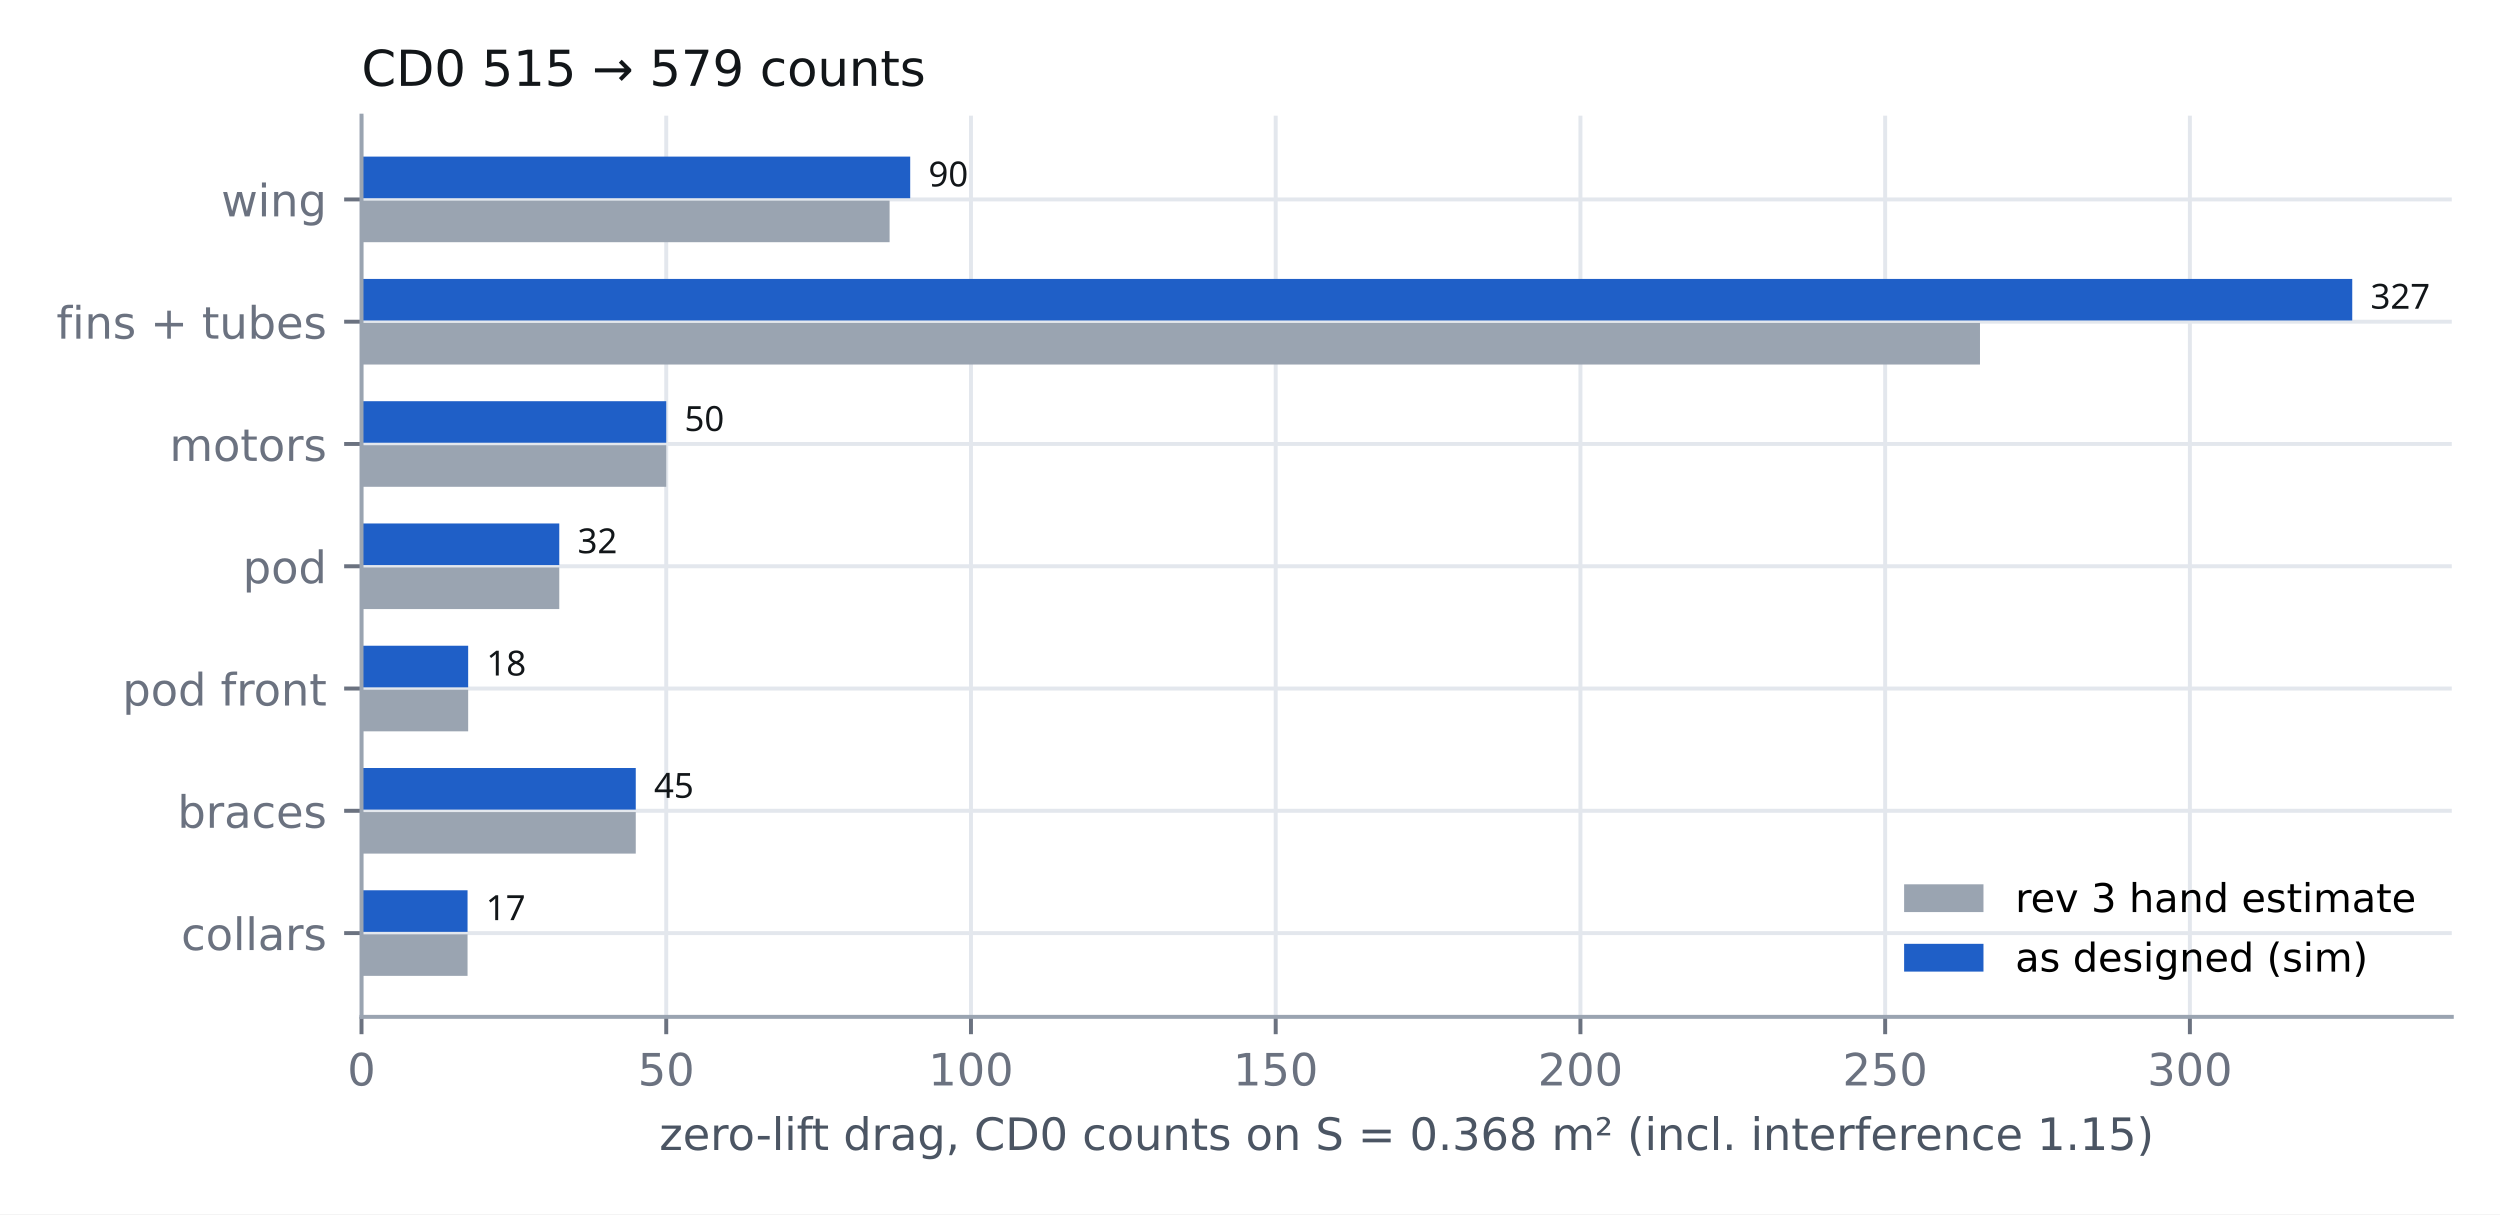
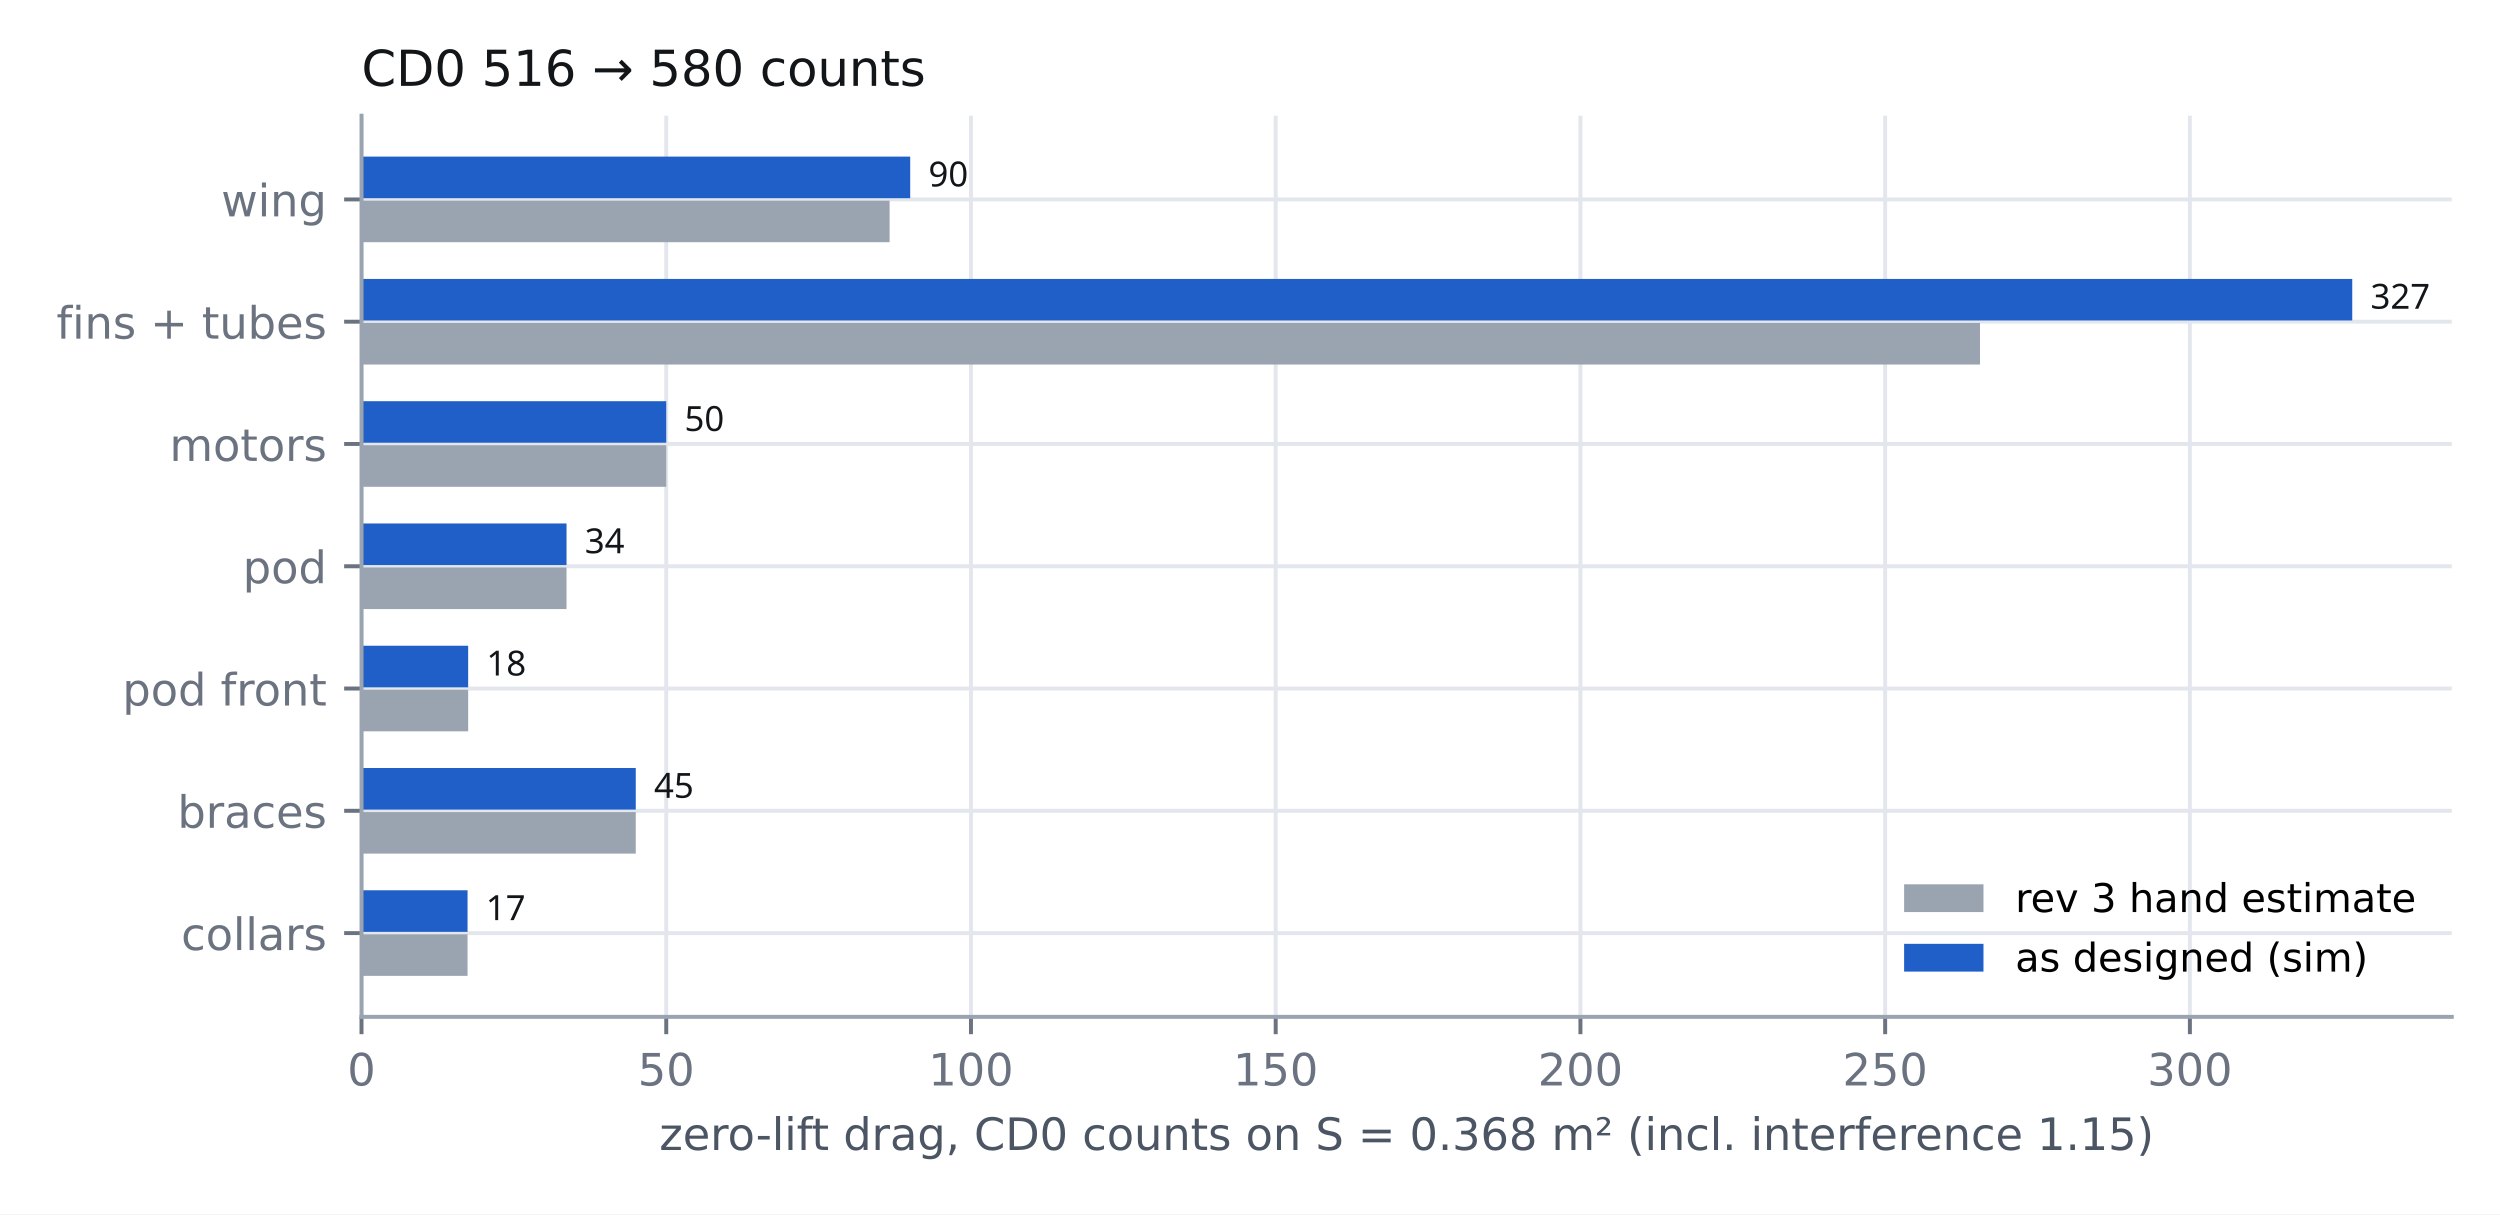
<svg xmlns="http://www.w3.org/2000/svg" xmlns:xlink="http://www.w3.org/1999/xlink" width="504pt" height="244.8pt" viewBox="0 0 504 244.8" version="1.1">
  <defs>
    <style type="text/css">*{stroke-linejoin: round; stroke-linecap: butt}</style>
  </defs>
  <g id="figure_1">
    <g id="patch_1">
      <path d="M 0 244.8  L 504 244.8  L 504 0  L 0 0  z " style="fill: #ffffff" />
    </g>
    <g id="axes_1">
      <g id="patch_2">
        <path d="M 72.88 204.998  L 494.28 204.998  L 494.28 23.318  L 72.88 23.318  z " style="fill: #ffffff" />
      </g>
      <g id="matplotlib.axis_1">
        <g id="xtick_1">
          <g id="line2d_1">
-             <path d="M 72.88 204.998  L 72.88 23.318  " clip-path="url(#p7ad6decfd2)" style="fill: none; stroke: #e3e7ed; stroke-width: 0.8; stroke-linecap: square" />
+             <path d="M 72.88 204.998  L 72.88 23.318  " clip-path="url(#p54dfc5d6c2)" style="fill: none; stroke: #e3e7ed; stroke-width: 0.8; stroke-linecap: square" />
          </g>
          <g id="line2d_2">
            <defs>
-               <path id="m156d29a96c" d="M 0 0  L 0 3.5  " style="stroke: #6b7280; stroke-width: 0.8" />
+               <path id="m8d34197af7" d="M 0 0  L 0 3.5  " style="stroke: #6b7280; stroke-width: 0.8" />
            </defs>
            <g>
-               <use xlink:href="#m156d29a96c" x="72.88" y="204.998" style="fill: #6b7280; stroke: #6b7280; stroke-width: 0.8" />
+               <use xlink:href="#m8d34197af7" x="72.88" y="204.998" style="fill: #6b7280; stroke: #6b7280; stroke-width: 0.8" />
            </g>
          </g>
          <g id="text_1">
            <text style="font-size: 9px; font-family: 'IBM Plex Sans', 'DejaVu Sans'; text-anchor: middle; fill: #6b7280" x="72.88" y="218.836" transform="rotate(-0 72.88 218.8358)">0</text>
          </g>
        </g>
        <g id="xtick_2">
          <g id="line2d_3">
-             <path d="M 134.314 204.998  L 134.314 23.318  " clip-path="url(#p7ad6decfd2)" style="fill: none; stroke: #e3e7ed; stroke-width: 0.8; stroke-linecap: square" />
+             <path d="M 134.314 204.998  L 134.314 23.318  " clip-path="url(#p54dfc5d6c2)" style="fill: none; stroke: #e3e7ed; stroke-width: 0.8; stroke-linecap: square" />
          </g>
          <g id="line2d_4">
            <g>
-               <use xlink:href="#m156d29a96c" x="134.314" y="204.998" style="fill: #6b7280; stroke: #6b7280; stroke-width: 0.8" />
+               <use xlink:href="#m8d34197af7" x="134.314" y="204.998" style="fill: #6b7280; stroke: #6b7280; stroke-width: 0.8" />
            </g>
          </g>
          <g id="text_2">
            <text style="font-size: 9px; font-family: 'IBM Plex Sans', 'DejaVu Sans'; text-anchor: middle; fill: #6b7280" x="134.314" y="218.836" transform="rotate(-0 134.3136 218.8358)">50</text>
          </g>
        </g>
        <g id="xtick_3">
          <g id="line2d_5">
-             <path d="M 195.747 204.998  L 195.747 23.318  " clip-path="url(#p7ad6decfd2)" style="fill: none; stroke: #e3e7ed; stroke-width: 0.8; stroke-linecap: square" />
+             <path d="M 195.747 204.998  L 195.747 23.318  " clip-path="url(#p54dfc5d6c2)" style="fill: none; stroke: #e3e7ed; stroke-width: 0.8; stroke-linecap: square" />
          </g>
          <g id="line2d_6">
            <g>
-               <use xlink:href="#m156d29a96c" x="195.747" y="204.998" style="fill: #6b7280; stroke: #6b7280; stroke-width: 0.8" />
+               <use xlink:href="#m8d34197af7" x="195.747" y="204.998" style="fill: #6b7280; stroke: #6b7280; stroke-width: 0.8" />
            </g>
          </g>
          <g id="text_3">
            <text style="font-size: 9px; font-family: 'IBM Plex Sans', 'DejaVu Sans'; text-anchor: middle; fill: #6b7280" x="195.747" y="218.836" transform="rotate(-0 195.7472 218.8358)">100</text>
          </g>
        </g>
        <g id="xtick_4">
          <g id="line2d_7">
-             <path d="M 257.181 204.998  L 257.181 23.318  " clip-path="url(#p7ad6decfd2)" style="fill: none; stroke: #e3e7ed; stroke-width: 0.8; stroke-linecap: square" />
+             <path d="M 257.181 204.998  L 257.181 23.318  " clip-path="url(#p54dfc5d6c2)" style="fill: none; stroke: #e3e7ed; stroke-width: 0.8; stroke-linecap: square" />
          </g>
          <g id="line2d_8">
            <g>
-               <use xlink:href="#m156d29a96c" x="257.181" y="204.998" style="fill: #6b7280; stroke: #6b7280; stroke-width: 0.8" />
+               <use xlink:href="#m8d34197af7" x="257.181" y="204.998" style="fill: #6b7280; stroke: #6b7280; stroke-width: 0.8" />
            </g>
          </g>
          <g id="text_4">
            <text style="font-size: 9px; font-family: 'IBM Plex Sans', 'DejaVu Sans'; text-anchor: middle; fill: #6b7280" x="257.181" y="218.836" transform="rotate(-0 257.1808 218.8358)">150</text>
          </g>
        </g>
        <g id="xtick_5">
          <g id="line2d_9">
-             <path d="M 318.614 204.998  L 318.614 23.318  " clip-path="url(#p7ad6decfd2)" style="fill: none; stroke: #e3e7ed; stroke-width: 0.8; stroke-linecap: square" />
+             <path d="M 318.614 204.998  L 318.614 23.318  " clip-path="url(#p54dfc5d6c2)" style="fill: none; stroke: #e3e7ed; stroke-width: 0.8; stroke-linecap: square" />
          </g>
          <g id="line2d_10">
            <g>
-               <use xlink:href="#m156d29a96c" x="318.614" y="204.998" style="fill: #6b7280; stroke: #6b7280; stroke-width: 0.8" />
+               <use xlink:href="#m8d34197af7" x="318.614" y="204.998" style="fill: #6b7280; stroke: #6b7280; stroke-width: 0.8" />
            </g>
          </g>
          <g id="text_5">
            <text style="font-size: 9px; font-family: 'IBM Plex Sans', 'DejaVu Sans'; text-anchor: middle; fill: #6b7280" x="318.614" y="218.836" transform="rotate(-0 318.6143 218.8358)">200</text>
          </g>
        </g>
        <g id="xtick_6">
          <g id="line2d_11">
-             <path d="M 380.048 204.998  L 380.048 23.318  " clip-path="url(#p7ad6decfd2)" style="fill: none; stroke: #e3e7ed; stroke-width: 0.8; stroke-linecap: square" />
+             <path d="M 380.048 204.998  L 380.048 23.318  " clip-path="url(#p54dfc5d6c2)" style="fill: none; stroke: #e3e7ed; stroke-width: 0.8; stroke-linecap: square" />
          </g>
          <g id="line2d_12">
            <g>
-               <use xlink:href="#m156d29a96c" x="380.048" y="204.998" style="fill: #6b7280; stroke: #6b7280; stroke-width: 0.8" />
+               <use xlink:href="#m8d34197af7" x="380.048" y="204.998" style="fill: #6b7280; stroke: #6b7280; stroke-width: 0.8" />
            </g>
          </g>
          <g id="text_6">
            <text style="font-size: 9px; font-family: 'IBM Plex Sans', 'DejaVu Sans'; text-anchor: middle; fill: #6b7280" x="380.048" y="218.836" transform="rotate(-0 380.0479 218.8358)">250</text>
          </g>
        </g>
        <g id="xtick_7">
          <g id="line2d_13">
-             <path d="M 441.482 204.998  L 441.482 23.318  " clip-path="url(#p7ad6decfd2)" style="fill: none; stroke: #e3e7ed; stroke-width: 0.8; stroke-linecap: square" />
+             <path d="M 441.482 204.998  L 441.482 23.318  " clip-path="url(#p54dfc5d6c2)" style="fill: none; stroke: #e3e7ed; stroke-width: 0.8; stroke-linecap: square" />
          </g>
          <g id="line2d_14">
            <g>
-               <use xlink:href="#m156d29a96c" x="441.482" y="204.998" style="fill: #6b7280; stroke: #6b7280; stroke-width: 0.8" />
+               <use xlink:href="#m8d34197af7" x="441.482" y="204.998" style="fill: #6b7280; stroke: #6b7280; stroke-width: 0.8" />
            </g>
          </g>
          <g id="text_7">
            <text style="font-size: 9px; font-family: 'IBM Plex Sans', 'DejaVu Sans'; text-anchor: middle; fill: #6b7280" x="441.482" y="218.836" transform="rotate(-0 441.4815 218.8358)">300</text>
          </g>
        </g>
        <g id="text_8">
          <text style="font-size: 9px; font-family: 'IBM Plex Sans', 'DejaVu Sans'; text-anchor: middle; fill: #4b5563" x="283.58" y="231.836" transform="rotate(-0 283.58 231.8365)">zero-lift drag, CD0 counts on S = 0.368 m² (incl. interference 1.15)</text>
        </g>
      </g>
      <g id="matplotlib.axis_2">
        <g id="ytick_1">
          <g id="line2d_15">
-             <path d="M 72.88 40.204  L 494.28 40.204  " clip-path="url(#p7ad6decfd2)" style="fill: none; stroke: #e3e7ed; stroke-width: 0.8; stroke-linecap: square" />
+             <path d="M 72.88 40.204  L 494.28 40.204  " clip-path="url(#p54dfc5d6c2)" style="fill: none; stroke: #e3e7ed; stroke-width: 0.8; stroke-linecap: square" />
          </g>
          <g id="line2d_16">
            <defs>
-               <path id="mec8fdd06e6" d="M 0 0  L -3.5 0  " style="stroke: #6b7280; stroke-width: 0.8" />
+               <path id="m2d05814ccf" d="M 0 0  L -3.5 0  " style="stroke: #6b7280; stroke-width: 0.8" />
            </defs>
            <g>
-               <use xlink:href="#mec8fdd06e6" x="72.88" y="40.204" style="fill: #6b7280; stroke: #6b7280; stroke-width: 0.8" />
+               <use xlink:href="#m2d05814ccf" x="72.88" y="40.204" style="fill: #6b7280; stroke: #6b7280; stroke-width: 0.8" />
            </g>
          </g>
          <g id="text_9">
            <text style="font-size: 9px; font-family: 'IBM Plex Sans', 'DejaVu Sans'; text-anchor: end; fill: #6b7280" x="65.88" y="43.623" transform="rotate(-0 65.88 43.62311)">wing</text>
          </g>
        </g>
        <g id="ytick_2">
          <g id="line2d_17">
-             <path d="M 72.88 64.855  L 494.28 64.855  " clip-path="url(#p7ad6decfd2)" style="fill: none; stroke: #e3e7ed; stroke-width: 0.8; stroke-linecap: square" />
+             <path d="M 72.88 64.855  L 494.28 64.855  " clip-path="url(#p54dfc5d6c2)" style="fill: none; stroke: #e3e7ed; stroke-width: 0.8; stroke-linecap: square" />
          </g>
          <g id="line2d_18">
            <g>
-               <use xlink:href="#mec8fdd06e6" x="72.88" y="64.855" style="fill: #6b7280; stroke: #6b7280; stroke-width: 0.8" />
+               <use xlink:href="#m2d05814ccf" x="72.88" y="64.855" style="fill: #6b7280; stroke: #6b7280; stroke-width: 0.8" />
            </g>
          </g>
          <g id="text_10">
            <text style="font-size: 9px; font-family: 'IBM Plex Sans', 'DejaVu Sans'; text-anchor: end; fill: #6b7280" x="65.88" y="68.274" transform="rotate(-0 65.88 68.27443)">fins + tubes</text>
          </g>
        </g>
        <g id="ytick_3">
          <g id="line2d_19">
-             <path d="M 72.88 89.506  L 494.28 89.506  " clip-path="url(#p7ad6decfd2)" style="fill: none; stroke: #e3e7ed; stroke-width: 0.8; stroke-linecap: square" />
+             <path d="M 72.88 89.506  L 494.28 89.506  " clip-path="url(#p54dfc5d6c2)" style="fill: none; stroke: #e3e7ed; stroke-width: 0.8; stroke-linecap: square" />
          </g>
          <g id="line2d_20">
            <g>
-               <use xlink:href="#mec8fdd06e6" x="72.88" y="89.506" style="fill: #6b7280; stroke: #6b7280; stroke-width: 0.8" />
+               <use xlink:href="#m2d05814ccf" x="72.88" y="89.506" style="fill: #6b7280; stroke: #6b7280; stroke-width: 0.8" />
            </g>
          </g>
          <g id="text_11">
            <text style="font-size: 9px; font-family: 'IBM Plex Sans', 'DejaVu Sans'; text-anchor: end; fill: #6b7280" x="65.88" y="92.925" transform="rotate(-0 65.88 92.9254)">motors</text>
          </g>
        </g>
        <g id="ytick_4">
          <g id="line2d_21">
-             <path d="M 72.88 114.158  L 494.28 114.158  " clip-path="url(#p7ad6decfd2)" style="fill: none; stroke: #e3e7ed; stroke-width: 0.8; stroke-linecap: square" />
+             <path d="M 72.88 114.158  L 494.28 114.158  " clip-path="url(#p54dfc5d6c2)" style="fill: none; stroke: #e3e7ed; stroke-width: 0.8; stroke-linecap: square" />
          </g>
          <g id="line2d_22">
            <g>
-               <use xlink:href="#mec8fdd06e6" x="72.88" y="114.158" style="fill: #6b7280; stroke: #6b7280; stroke-width: 0.8" />
+               <use xlink:href="#m2d05814ccf" x="72.88" y="114.158" style="fill: #6b7280; stroke: #6b7280; stroke-width: 0.8" />
            </g>
          </g>
          <g id="text_12">
            <text style="font-size: 9px; font-family: 'IBM Plex Sans', 'DejaVu Sans'; text-anchor: end; fill: #6b7280" x="65.88" y="117.577" transform="rotate(-0 65.88 117.5771)">pod</text>
          </g>
        </g>
        <g id="ytick_5">
          <g id="line2d_23">
-             <path d="M 72.88 138.809  L 494.28 138.809  " clip-path="url(#p7ad6decfd2)" style="fill: none; stroke: #e3e7ed; stroke-width: 0.8; stroke-linecap: square" />
+             <path d="M 72.88 138.809  L 494.28 138.809  " clip-path="url(#p54dfc5d6c2)" style="fill: none; stroke: #e3e7ed; stroke-width: 0.8; stroke-linecap: square" />
          </g>
          <g id="line2d_24">
            <g>
-               <use xlink:href="#mec8fdd06e6" x="72.88" y="138.809" style="fill: #6b7280; stroke: #6b7280; stroke-width: 0.8" />
+               <use xlink:href="#m2d05814ccf" x="72.88" y="138.809" style="fill: #6b7280; stroke: #6b7280; stroke-width: 0.8" />
            </g>
          </g>
          <g id="text_13">
            <text style="font-size: 9px; font-family: 'IBM Plex Sans', 'DejaVu Sans'; text-anchor: end; fill: #6b7280" x="65.88" y="142.228" transform="rotate(-0 65.88 142.2284)">pod front</text>
          </g>
        </g>
        <g id="ytick_6">
          <g id="line2d_25">
-             <path d="M 72.88 163.46  L 494.28 163.46  " clip-path="url(#p7ad6decfd2)" style="fill: none; stroke: #e3e7ed; stroke-width: 0.8; stroke-linecap: square" />
+             <path d="M 72.88 163.46  L 494.28 163.46  " clip-path="url(#p54dfc5d6c2)" style="fill: none; stroke: #e3e7ed; stroke-width: 0.8; stroke-linecap: square" />
          </g>
          <g id="line2d_26">
            <g>
-               <use xlink:href="#mec8fdd06e6" x="72.88" y="163.46" style="fill: #6b7280; stroke: #6b7280; stroke-width: 0.8" />
+               <use xlink:href="#m2d05814ccf" x="72.88" y="163.46" style="fill: #6b7280; stroke: #6b7280; stroke-width: 0.8" />
            </g>
          </g>
          <g id="text_14">
            <text style="font-size: 9px; font-family: 'IBM Plex Sans', 'DejaVu Sans'; text-anchor: end; fill: #6b7280" x="65.88" y="166.88" transform="rotate(-0 65.88 166.8797)">braces</text>
          </g>
        </g>
        <g id="ytick_7">
          <g id="line2d_27">
-             <path d="M 72.88 188.112  L 494.28 188.112  " clip-path="url(#p7ad6decfd2)" style="fill: none; stroke: #e3e7ed; stroke-width: 0.8; stroke-linecap: square" />
+             <path d="M 72.88 188.112  L 494.28 188.112  " clip-path="url(#p54dfc5d6c2)" style="fill: none; stroke: #e3e7ed; stroke-width: 0.8; stroke-linecap: square" />
          </g>
          <g id="line2d_28">
            <g>
-               <use xlink:href="#mec8fdd06e6" x="72.88" y="188.112" style="fill: #6b7280; stroke: #6b7280; stroke-width: 0.8" />
+               <use xlink:href="#m2d05814ccf" x="72.88" y="188.112" style="fill: #6b7280; stroke: #6b7280; stroke-width: 0.8" />
            </g>
          </g>
          <g id="text_15">
            <text style="font-size: 9px; font-family: 'IBM Plex Sans', 'DejaVu Sans'; text-anchor: end; fill: #6b7280" x="65.88" y="191.531" transform="rotate(-0 65.88 191.531)">collars</text>
          </g>
        </g>
      </g>
      <g id="patch_3">
-         <path d="M 72.88 40.45  L 179.344 40.45  L 179.344 48.832  L 72.88 48.832  z " clip-path="url(#p7ad6decfd2)" style="fill: #9aa4b1" />
+         <path d="M 72.88 40.45  L 179.344 40.45  L 179.344 48.832  L 72.88 48.832  z " clip-path="url(#p54dfc5d6c2)" style="fill: #9aa4b1" />
      </g>
      <g id="patch_4">
-         <path d="M 72.88 65.102  L 399.166 65.102  L 399.166 73.483  L 72.88 73.483  z " clip-path="url(#p7ad6decfd2)" style="fill: #9aa4b1" />
+         <path d="M 72.88 65.102  L 399.166 65.102  L 399.166 73.483  L 72.88 73.483  z " clip-path="url(#p54dfc5d6c2)" style="fill: #9aa4b1" />
      </g>
      <g id="patch_5">
-         <path d="M 72.88 89.753  L 134.314 89.753  L 134.314 98.134  L 72.88 98.134  z " clip-path="url(#p7ad6decfd2)" style="fill: #9aa4b1" />
+         <path d="M 72.88 89.753  L 134.314 89.753  L 134.314 98.134  L 72.88 98.134  z " clip-path="url(#p54dfc5d6c2)" style="fill: #9aa4b1" />
      </g>
      <g id="patch_6">
-         <path d="M 72.88 114.404  L 112.75 114.404  L 112.75 122.786  L 72.88 122.786  z " clip-path="url(#p7ad6decfd2)" style="fill: #9aa4b1" />
+         <path d="M 72.88 114.404  L 114.213 114.404  L 114.213 122.786  L 72.88 122.786  z " clip-path="url(#p54dfc5d6c2)" style="fill: #9aa4b1" />
      </g>
      <g id="patch_7">
-         <path d="M 72.88 139.056  L 94.382 139.056  L 94.382 147.437  L 72.88 147.437  z " clip-path="url(#p7ad6decfd2)" style="fill: #9aa4b1" />
+         <path d="M 72.88 139.056  L 94.382 139.056  L 94.382 147.437  L 72.88 147.437  z " clip-path="url(#p54dfc5d6c2)" style="fill: #9aa4b1" />
      </g>
      <g id="patch_8">
-         <path d="M 72.88 163.707  L 128.17 163.707  L 128.17 172.088  L 72.88 172.088  z " clip-path="url(#p7ad6decfd2)" style="fill: #9aa4b1" />
+         <path d="M 72.88 163.707  L 128.17 163.707  L 128.17 172.088  L 72.88 172.088  z " clip-path="url(#p54dfc5d6c2)" style="fill: #9aa4b1" />
      </g>
      <g id="patch_9">
-         <path d="M 72.88 188.358  L 94.259 188.358  L 94.259 196.74  L 72.88 196.74  z " clip-path="url(#p7ad6decfd2)" style="fill: #9aa4b1" />
+         <path d="M 72.88 188.358  L 94.259 188.358  L 94.259 196.74  L 72.88 196.74  z " clip-path="url(#p54dfc5d6c2)" style="fill: #9aa4b1" />
      </g>
      <g id="patch_10">
-         <path d="M 72.88 31.576  L 183.497 31.576  L 183.497 39.957  L 72.88 39.957  z " clip-path="url(#p7ad6decfd2)" style="fill: #1f5fc7" />
+         <path d="M 72.88 31.576  L 183.497 31.576  L 183.497 39.957  L 72.88 39.957  z " clip-path="url(#p54dfc5d6c2)" style="fill: #1f5fc7" />
      </g>
      <g id="patch_11">
-         <path d="M 72.88 56.227  L 474.213 56.227  L 474.213 64.609  L 72.88 64.609  z " clip-path="url(#p7ad6decfd2)" style="fill: #1f5fc7" />
+         <path d="M 72.88 56.227  L 474.213 56.227  L 474.213 64.609  L 72.88 64.609  z " clip-path="url(#p54dfc5d6c2)" style="fill: #1f5fc7" />
      </g>
      <g id="patch_12">
-         <path d="M 72.88 80.878  L 134.314 80.878  L 134.314 89.26  L 72.88 89.26  z " clip-path="url(#p7ad6decfd2)" style="fill: #1f5fc7" />
+         <path d="M 72.88 80.878  L 134.314 80.878  L 134.314 89.26  L 72.88 89.26  z " clip-path="url(#p54dfc5d6c2)" style="fill: #1f5fc7" />
      </g>
      <g id="patch_13">
-         <path d="M 72.88 105.53  L 112.75 105.53  L 112.75 113.911  L 72.88 113.911  z " clip-path="url(#p7ad6decfd2)" style="fill: #1f5fc7" />
+         <path d="M 72.88 105.53  L 114.213 105.53  L 114.213 113.911  L 72.88 113.911  z " clip-path="url(#p54dfc5d6c2)" style="fill: #1f5fc7" />
      </g>
      <g id="patch_14">
-         <path d="M 72.88 130.181  L 94.382 130.181  L 94.382 138.563  L 72.88 138.563  z " clip-path="url(#p7ad6decfd2)" style="fill: #1f5fc7" />
+         <path d="M 72.88 130.181  L 94.382 130.181  L 94.382 138.563  L 72.88 138.563  z " clip-path="url(#p54dfc5d6c2)" style="fill: #1f5fc7" />
      </g>
      <g id="patch_15">
-         <path d="M 72.88 154.832  L 128.17 154.832  L 128.17 163.214  L 72.88 163.214  z " clip-path="url(#p7ad6decfd2)" style="fill: #1f5fc7" />
+         <path d="M 72.88 154.832  L 128.17 154.832  L 128.17 163.214  L 72.88 163.214  z " clip-path="url(#p54dfc5d6c2)" style="fill: #1f5fc7" />
      </g>
      <g id="patch_16">
-         <path d="M 72.88 179.484  L 94.259 179.484  L 94.259 187.865  L 72.88 187.865  z " clip-path="url(#p7ad6decfd2)" style="fill: #1f5fc7" />
+         <path d="M 72.88 179.484  L 94.259 179.484  L 94.259 187.865  L 72.88 187.865  z " clip-path="url(#p54dfc5d6c2)" style="fill: #1f5fc7" />
      </g>
      <g id="patch_17">
        <path d="M 72.88 204.998  L 72.88 23.318  " style="fill: none; stroke: #9aa4b1; stroke-width: 0.8; stroke-linejoin: miter; stroke-linecap: square" />
      </g>
      <g id="patch_18">
        <path d="M 72.88 204.998  L 494.28 204.998  " style="fill: none; stroke: #9aa4b1; stroke-width: 0.8; stroke-linejoin: miter; stroke-linecap: square" />
      </g>
      <g id="text_16">
        <text style="font-size: 7px; font-family: 'IBM Plex Mono'; text-anchor: start; fill: #121619" x="187.183" y="37.585" transform="rotate(-0 187.1833 37.58493)">90</text>
      </g>
      <g id="text_17">
        <text style="font-size: 7px; font-family: 'IBM Plex Mono'; text-anchor: start; fill: #121619" x="477.899" y="62.236" transform="rotate(-0 477.8993 62.23625)">327</text>
      </g>
      <g id="text_18">
        <text style="font-size: 7px; font-family: 'IBM Plex Mono'; text-anchor: start; fill: #121619" x="138" y="86.888" transform="rotate(-0 137.9996 86.88757)">50</text>
      </g>
      <g id="text_19">
-         <text style="font-size: 7px; font-family: 'IBM Plex Mono'; text-anchor: start; fill: #121619" x="116.436" y="111.539" transform="rotate(-0 116.4364 111.5389)">32</text>
+         <text style="font-size: 7px; font-family: 'IBM Plex Mono'; text-anchor: start; fill: #121619" x="117.899" y="111.539" transform="rotate(-0 117.8985 111.5389)">34</text>
      </g>
      <g id="text_20">
        <text style="font-size: 7px; font-family: 'IBM Plex Mono'; text-anchor: start; fill: #121619" x="98.068" y="136.19" transform="rotate(-0 98.06777 136.1902)">18</text>
      </g>
      <g id="text_21">
        <text style="font-size: 7px; font-family: 'IBM Plex Mono'; text-anchor: start; fill: #121619" x="131.856" y="160.842" transform="rotate(-0 131.8562 160.8415)">45</text>
      </g>
      <g id="text_22">
        <text style="font-size: 7px; font-family: 'IBM Plex Mono'; text-anchor: start; fill: #121619" x="97.945" y="185.493" transform="rotate(-0 97.9449 185.4929)">17</text>
      </g>
      <g id="text_23">
-         <text style="font-size: 10px; font-family: 'IBM Plex Sans', 'DejaVu Sans'; text-anchor: start; fill: #121619" x="72.88" y="17.318" transform="rotate(-0 72.88 17.31766)">CD0 515 → 579 counts</text>
+         <text style="font-size: 10px; font-family: 'IBM Plex Sans', 'DejaVu Sans'; text-anchor: start; fill: #121619" x="72.88" y="17.318" transform="rotate(-0 72.88 17.31766)">CD0 516 → 580 counts</text>
      </g>
      <g id="legend_1">
        <g id="patch_19">
          <path d="M 383.869 183.875  L 399.869 183.875  L 399.869 178.275  L 383.869 178.275  z " style="fill: #9aa4b1" />
        </g>
        <g id="text_24">
          <text style="font-size: 8px; font-family: 'IBM Plex Sans', 'DejaVu Sans'; text-anchor: start" x="406.269" y="183.875" transform="rotate(-0 406.2688 183.8754)">rev 3 hand estimate</text>
        </g>
        <g id="patch_20">
          <path d="M 383.869 195.876  L 399.869 195.876  L 399.869 190.276  L 383.869 190.276  z " style="fill: #1f5fc7" />
        </g>
        <g id="text_25">
          <text style="font-size: 8px; font-family: 'IBM Plex Sans', 'DejaVu Sans'; text-anchor: start" x="406.269" y="195.876" transform="rotate(-0 406.2688 195.876)">as designed (sim)</text>
        </g>
      </g>
    </g>
  </g>
  <defs>
-     <clipPath id="p7ad6decfd2">
+     <clipPath id="p54dfc5d6c2">
      <rect x="72.88" y="23.318" width="421.4" height="181.68" />
    </clipPath>
  </defs>
</svg>
